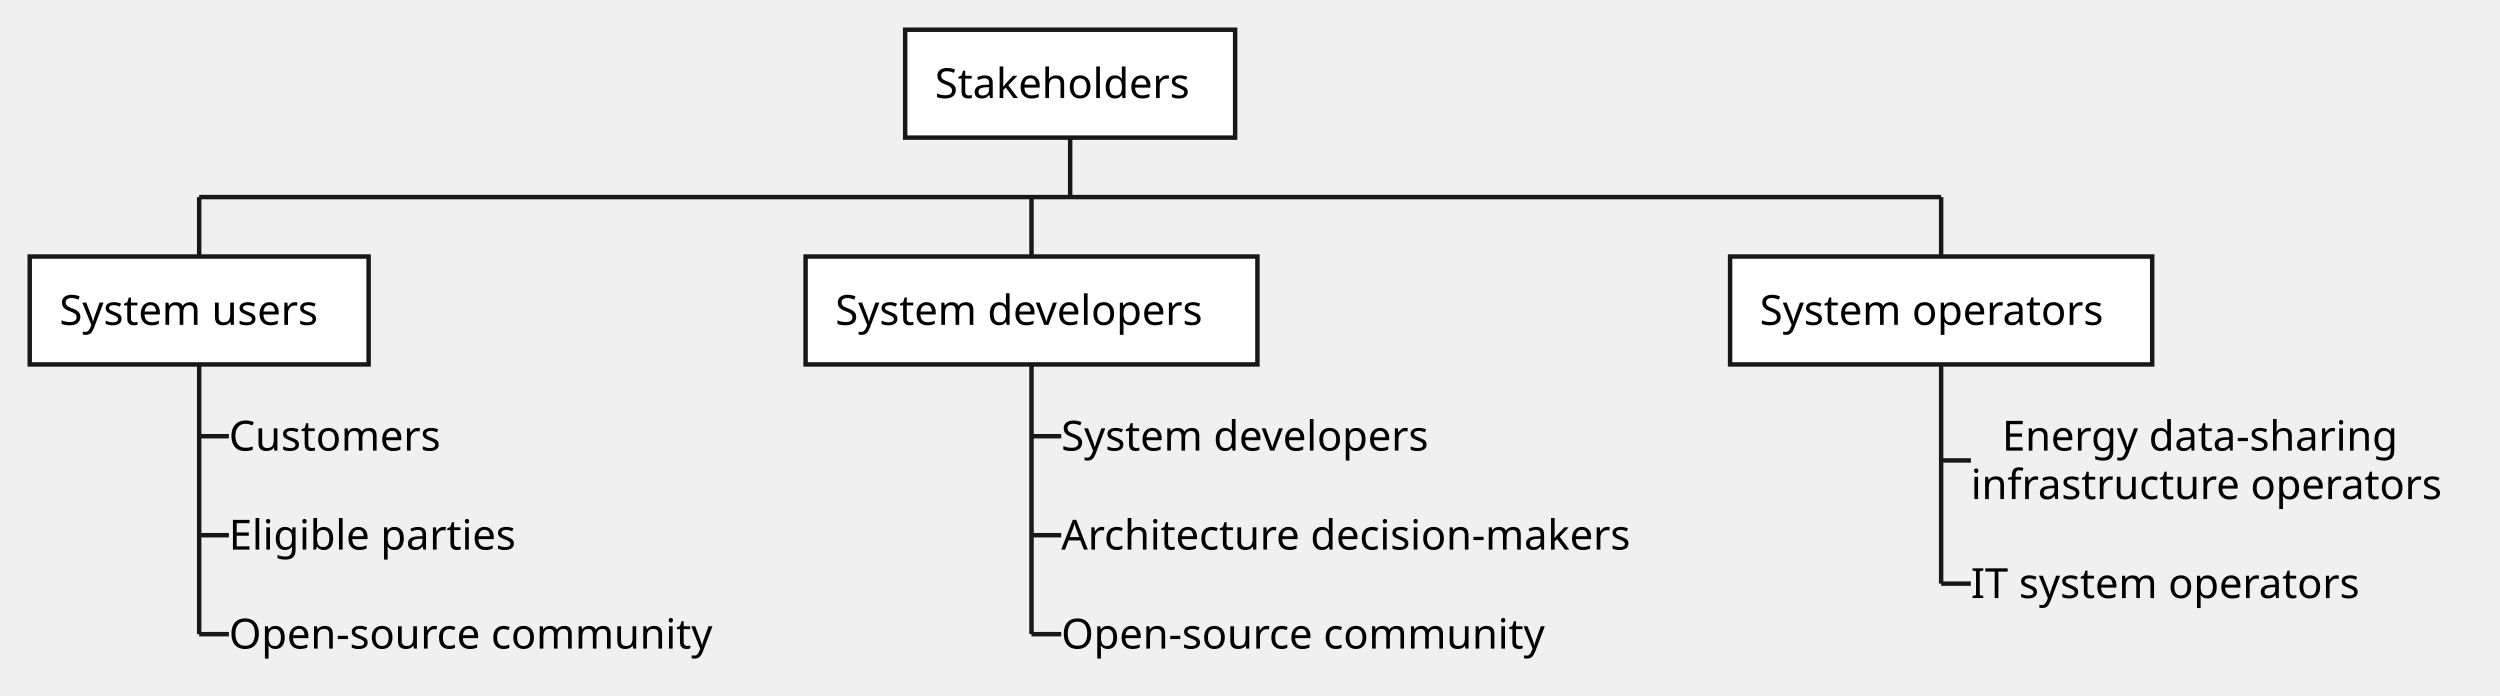
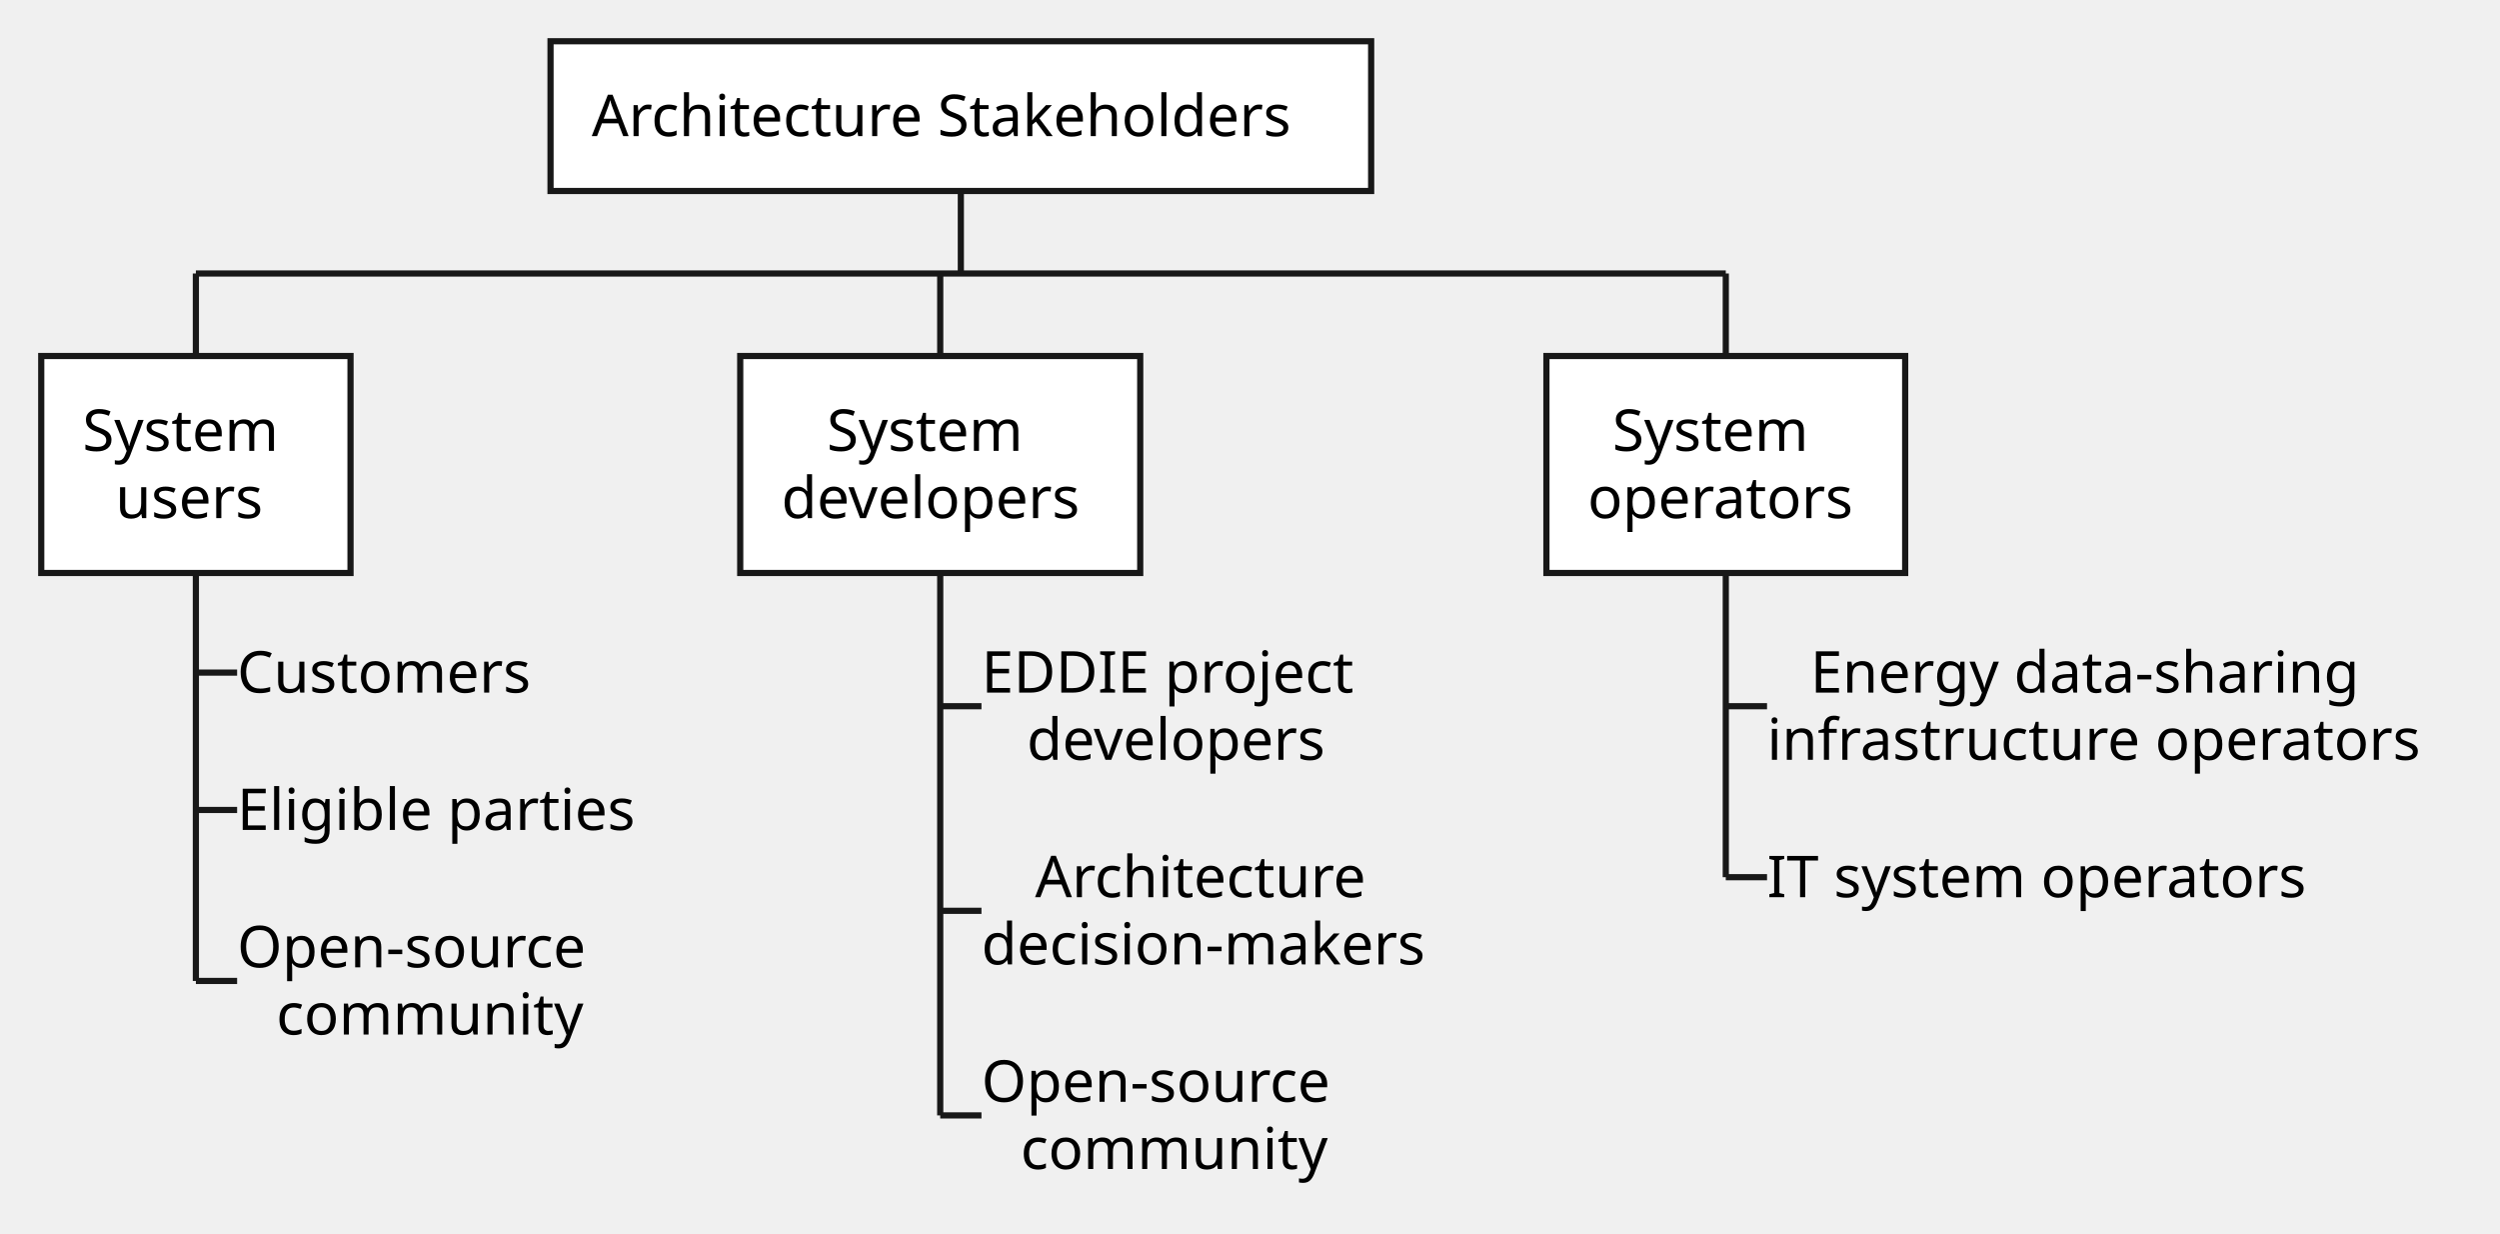
- <svg xmlns="http://www.w3.org/2000/svg" contentStyleType="text/css" height="234px" preserveAspectRatio="none" style="width:841px;height:234px;background:#FFFFFF;" version="1.1" viewBox="0 0 841 234" width="841px" zoomAndPan="magnify">
+ <svg xmlns="http://www.w3.org/2000/svg" contentStyleType="text/css" height="299px" preserveAspectRatio="none" style="width:606px;height:299px;background:#FFFFFF;" version="1.1" viewBox="0 0 606 299" width="606px" zoomAndPan="magnify">
  <defs />
  <g>
-     <line style="stroke:#181818;stroke-width:1.5;" x1="67" x2="67" y1="66.297" y2="86.297" />
-     <rect fill="#FFFFFF" height="36.297" style="stroke:#181818;stroke-width:1.5;" width="114" x="10" y="86.297" />
-     <text fill="#000000" font-family="sans-serif" font-size="14" lengthAdjust="spacing" textLength="94" x="20" y="109.292">System users</text>
-     <line style="stroke:#181818;stroke-width:1.5;" x1="67" x2="77" y1="146.742" y2="146.742" />
-     <text fill="#000000" font-family="sans-serif" font-size="14" lengthAdjust="spacing" textLength="76" x="77" y="151.589">Customers</text>
-     <line style="stroke:#181818;stroke-width:1.5;" x1="67" x2="77" y1="180.039" y2="180.039" />
-     <text fill="#000000" font-family="sans-serif" font-size="14" lengthAdjust="spacing" textLength="99" x="77" y="184.886">Eligible parties</text>
-     <line style="stroke:#181818;stroke-width:1.5;" x1="67" x2="77" y1="213.336" y2="213.336" />
-     <text fill="#000000" font-family="sans-serif" font-size="14" lengthAdjust="spacing" textLength="171" x="77" y="218.183">Open-source community</text>
-     <line style="stroke:#181818;stroke-width:1.5;" x1="67" x2="67" y1="122.594" y2="213.336" />
-     <line style="stroke:#181818;stroke-width:1.5;" x1="347" x2="347" y1="66.297" y2="86.297" />
-     <rect fill="#FFFFFF" height="36.297" style="stroke:#181818;stroke-width:1.5;" width="152" x="271" y="86.297" />
-     <text fill="#000000" font-family="sans-serif" font-size="14" lengthAdjust="spacing" textLength="132" x="281" y="109.292">System developers</text>
-     <line style="stroke:#181818;stroke-width:1.5;" x1="347" x2="357" y1="146.742" y2="146.742" />
-     <text fill="#000000" font-family="sans-serif" font-size="14" lengthAdjust="spacing" textLength="132" x="357" y="151.589">System developers</text>
-     <line style="stroke:#181818;stroke-width:1.5;" x1="347" x2="357" y1="180.039" y2="180.039" />
-     <text fill="#000000" font-family="sans-serif" font-size="14" lengthAdjust="spacing" textLength="202" x="357" y="184.886">Architecture decision-makers</text>
-     <line style="stroke:#181818;stroke-width:1.5;" x1="347" x2="357" y1="213.336" y2="213.336" />
-     <text fill="#000000" font-family="sans-serif" font-size="14" lengthAdjust="spacing" textLength="171" x="357" y="218.183">Open-source community</text>
-     <line style="stroke:#181818;stroke-width:1.5;" x1="347" x2="347" y1="122.594" y2="213.336" />
-     <line style="stroke:#181818;stroke-width:1.5;" x1="653" x2="653" y1="66.297" y2="86.297" />
-     <rect fill="#FFFFFF" height="36.297" style="stroke:#181818;stroke-width:1.5;" width="142" x="582" y="86.297" />
-     <text fill="#000000" font-family="sans-serif" font-size="14" lengthAdjust="spacing" textLength="122" x="592" y="109.292">System operators</text>
-     <line style="stroke:#181818;stroke-width:1.5;" x1="653" x2="663" y1="154.891" y2="154.891" />
-     <text fill="#000000" font-family="sans-serif" font-size="14" lengthAdjust="spacing" textLength="138" x="673.5" y="151.589">Energy data-sharing</text>
-     <text fill="#000000" font-family="sans-serif" font-size="14" lengthAdjust="spacing" textLength="163" x="663" y="167.886">infrastructure operators</text>
-     <line style="stroke:#181818;stroke-width:1.5;" x1="653" x2="663" y1="196.336" y2="196.336" />
-     <text fill="#000000" font-family="sans-serif" font-size="14" lengthAdjust="spacing" textLength="137" x="663" y="201.183">IT system operators</text>
-     <line style="stroke:#181818;stroke-width:1.5;" x1="653" x2="653" y1="122.594" y2="196.336" />
-     <line style="stroke:#181818;stroke-width:1.5;" x1="67" x2="653" y1="66.297" y2="66.297" />
-     <rect fill="#FFFFFF" height="36.297" style="stroke:#181818;stroke-width:1.5;" width="111" x="304.5" y="10" />
-     <text fill="#000000" font-family="sans-serif" font-size="14" lengthAdjust="spacing" textLength="91" x="314.5" y="32.995">Stakeholders</text>
-     <line style="stroke:#181818;stroke-width:1.5;" x1="360" x2="360" y1="46.297" y2="66.297" />
+     <line style="stroke:#181818;stroke-width:1.5;" x1="47.5" x2="47.5" y1="66.297" y2="86.297" />
+     <rect fill="#FFFFFF" height="52.594" style="stroke:#181818;stroke-width:1.5;" width="75" x="10" y="86.297" />
+     <text fill="#000000" font-family="sans-serif" font-size="14" lengthAdjust="spacing" textLength="51" x="20" y="109.292">System</text>
+     <text fill="#000000" font-family="sans-serif" font-size="14" lengthAdjust="spacing" textLength="39" x="28" y="125.589">users</text>
+     <line style="stroke:#181818;stroke-width:1.5;" x1="47.5" x2="57.5" y1="163.039" y2="163.039" />
+     <text fill="#000000" font-family="sans-serif" font-size="14" lengthAdjust="spacing" textLength="76" x="57.5" y="167.886">Customers</text>
+     <line style="stroke:#181818;stroke-width:1.5;" x1="47.5" x2="57.5" y1="196.336" y2="196.336" />
+     <text fill="#000000" font-family="sans-serif" font-size="14" lengthAdjust="spacing" textLength="99" x="57.5" y="201.183">Eligible parties</text>
+     <line style="stroke:#181818;stroke-width:1.5;" x1="47.5" x2="57.5" y1="237.781" y2="237.781" />
+     <text fill="#000000" font-family="sans-serif" font-size="14" lengthAdjust="spacing" textLength="91" x="57.5" y="234.48">Open-source</text>
+     <text fill="#000000" font-family="sans-serif" font-size="14" lengthAdjust="spacing" textLength="76" x="67" y="250.776">community</text>
+     <line style="stroke:#181818;stroke-width:1.5;" x1="47.5" x2="47.5" y1="138.891" y2="237.781" />
+     <line style="stroke:#181818;stroke-width:1.5;" x1="228" x2="228" y1="66.297" y2="86.297" />
+     <rect fill="#FFFFFF" height="52.594" style="stroke:#181818;stroke-width:1.5;" width="97" x="179.5" y="86.297" />
+     <text fill="#000000" font-family="sans-serif" font-size="14" lengthAdjust="spacing" textLength="51" x="200.5" y="109.292">System</text>
+     <text fill="#000000" font-family="sans-serif" font-size="14" lengthAdjust="spacing" textLength="77" x="189.5" y="125.589">developers</text>
+     <line style="stroke:#181818;stroke-width:1.5;" x1="228" x2="238" y1="171.188" y2="171.188" />
+     <text fill="#000000" font-family="sans-serif" font-size="14" lengthAdjust="spacing" textLength="95" x="238" y="167.886">EDDIE project</text>
+     <text fill="#000000" font-family="sans-serif" font-size="14" lengthAdjust="spacing" textLength="77" x="249" y="184.183">developers</text>
+     <line style="stroke:#181818;stroke-width:1.5;" x1="228" x2="238" y1="220.781" y2="220.781" />
+     <text fill="#000000" font-family="sans-serif" font-size="14" lengthAdjust="spacing" textLength="84" x="251" y="217.48">Architecture</text>
+     <text fill="#000000" font-family="sans-serif" font-size="14" lengthAdjust="spacing" textLength="114" x="238" y="233.776">decision-makers</text>
+     <line style="stroke:#181818;stroke-width:1.5;" x1="228" x2="238" y1="270.375" y2="270.375" />
+     <text fill="#000000" font-family="sans-serif" font-size="14" lengthAdjust="spacing" textLength="91" x="238" y="267.073">Open-source</text>
+     <text fill="#000000" font-family="sans-serif" font-size="14" lengthAdjust="spacing" textLength="76" x="247.5" y="283.37">community</text>
+     <line style="stroke:#181818;stroke-width:1.5;" x1="228" x2="228" y1="138.891" y2="270.375" />
+     <line style="stroke:#181818;stroke-width:1.5;" x1="418.5" x2="418.5" y1="66.297" y2="86.297" />
+     <rect fill="#FFFFFF" height="52.594" style="stroke:#181818;stroke-width:1.5;" width="87" x="375" y="86.297" />
+     <text fill="#000000" font-family="sans-serif" font-size="14" lengthAdjust="spacing" textLength="51" x="391" y="109.292">System</text>
+     <text fill="#000000" font-family="sans-serif" font-size="14" lengthAdjust="spacing" textLength="67" x="385" y="125.589">operators</text>
+     <line style="stroke:#181818;stroke-width:1.5;" x1="418.5" x2="428.5" y1="171.188" y2="171.188" />
+     <text fill="#000000" font-family="sans-serif" font-size="14" lengthAdjust="spacing" textLength="138" x="439" y="167.886">Energy data-sharing</text>
+     <text fill="#000000" font-family="sans-serif" font-size="14" lengthAdjust="spacing" textLength="163" x="428.5" y="184.183">infrastructure operators</text>
+     <line style="stroke:#181818;stroke-width:1.5;" x1="418.5" x2="428.5" y1="212.633" y2="212.633" />
+     <text fill="#000000" font-family="sans-serif" font-size="14" lengthAdjust="spacing" textLength="137" x="428.5" y="217.48">IT system operators</text>
+     <line style="stroke:#181818;stroke-width:1.5;" x1="418.5" x2="418.5" y1="138.891" y2="212.633" />
+     <line style="stroke:#181818;stroke-width:1.5;" x1="47.5" x2="418.5" y1="66.297" y2="66.297" />
+     <rect fill="#FFFFFF" height="36.297" style="stroke:#181818;stroke-width:1.5;" width="199" x="133.5" y="10" />
+     <text fill="#000000" font-family="sans-serif" font-size="14" lengthAdjust="spacing" textLength="179" x="143.5" y="32.995">Architecture Stakeholders</text>
+     <line style="stroke:#181818;stroke-width:1.5;" x1="233" x2="233" y1="46.297" y2="66.297" />
  </g>
</svg>
